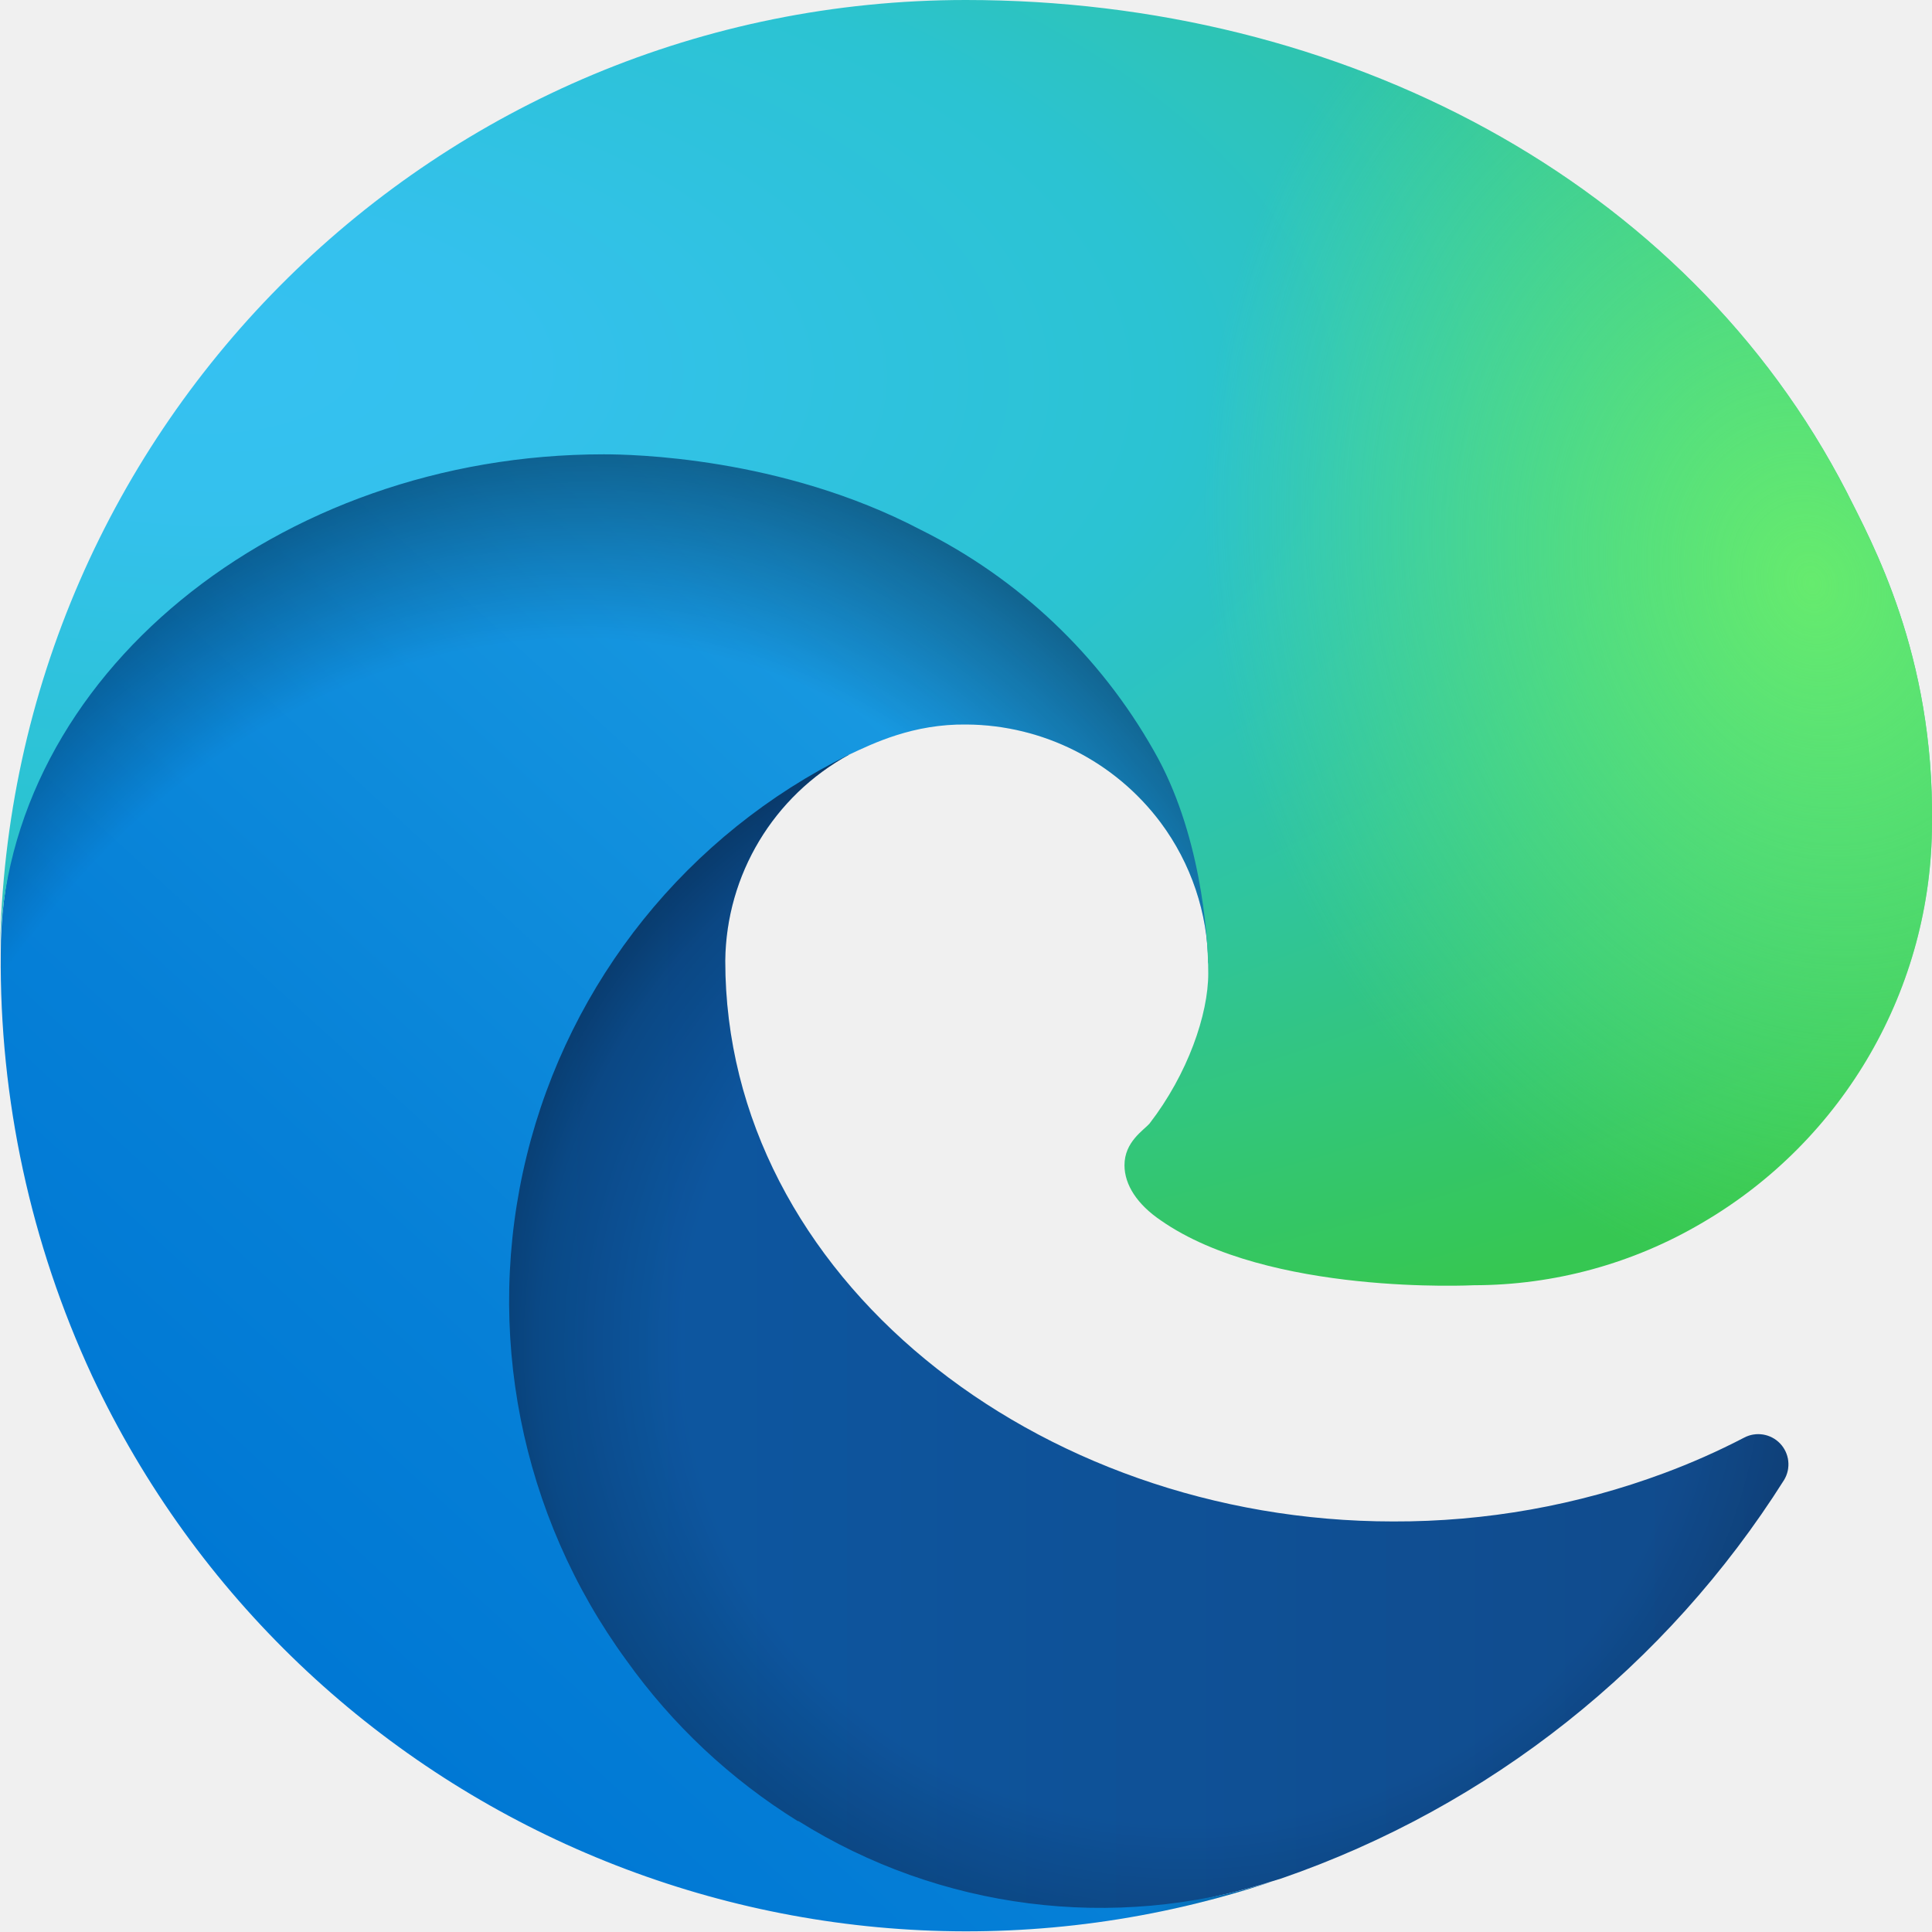
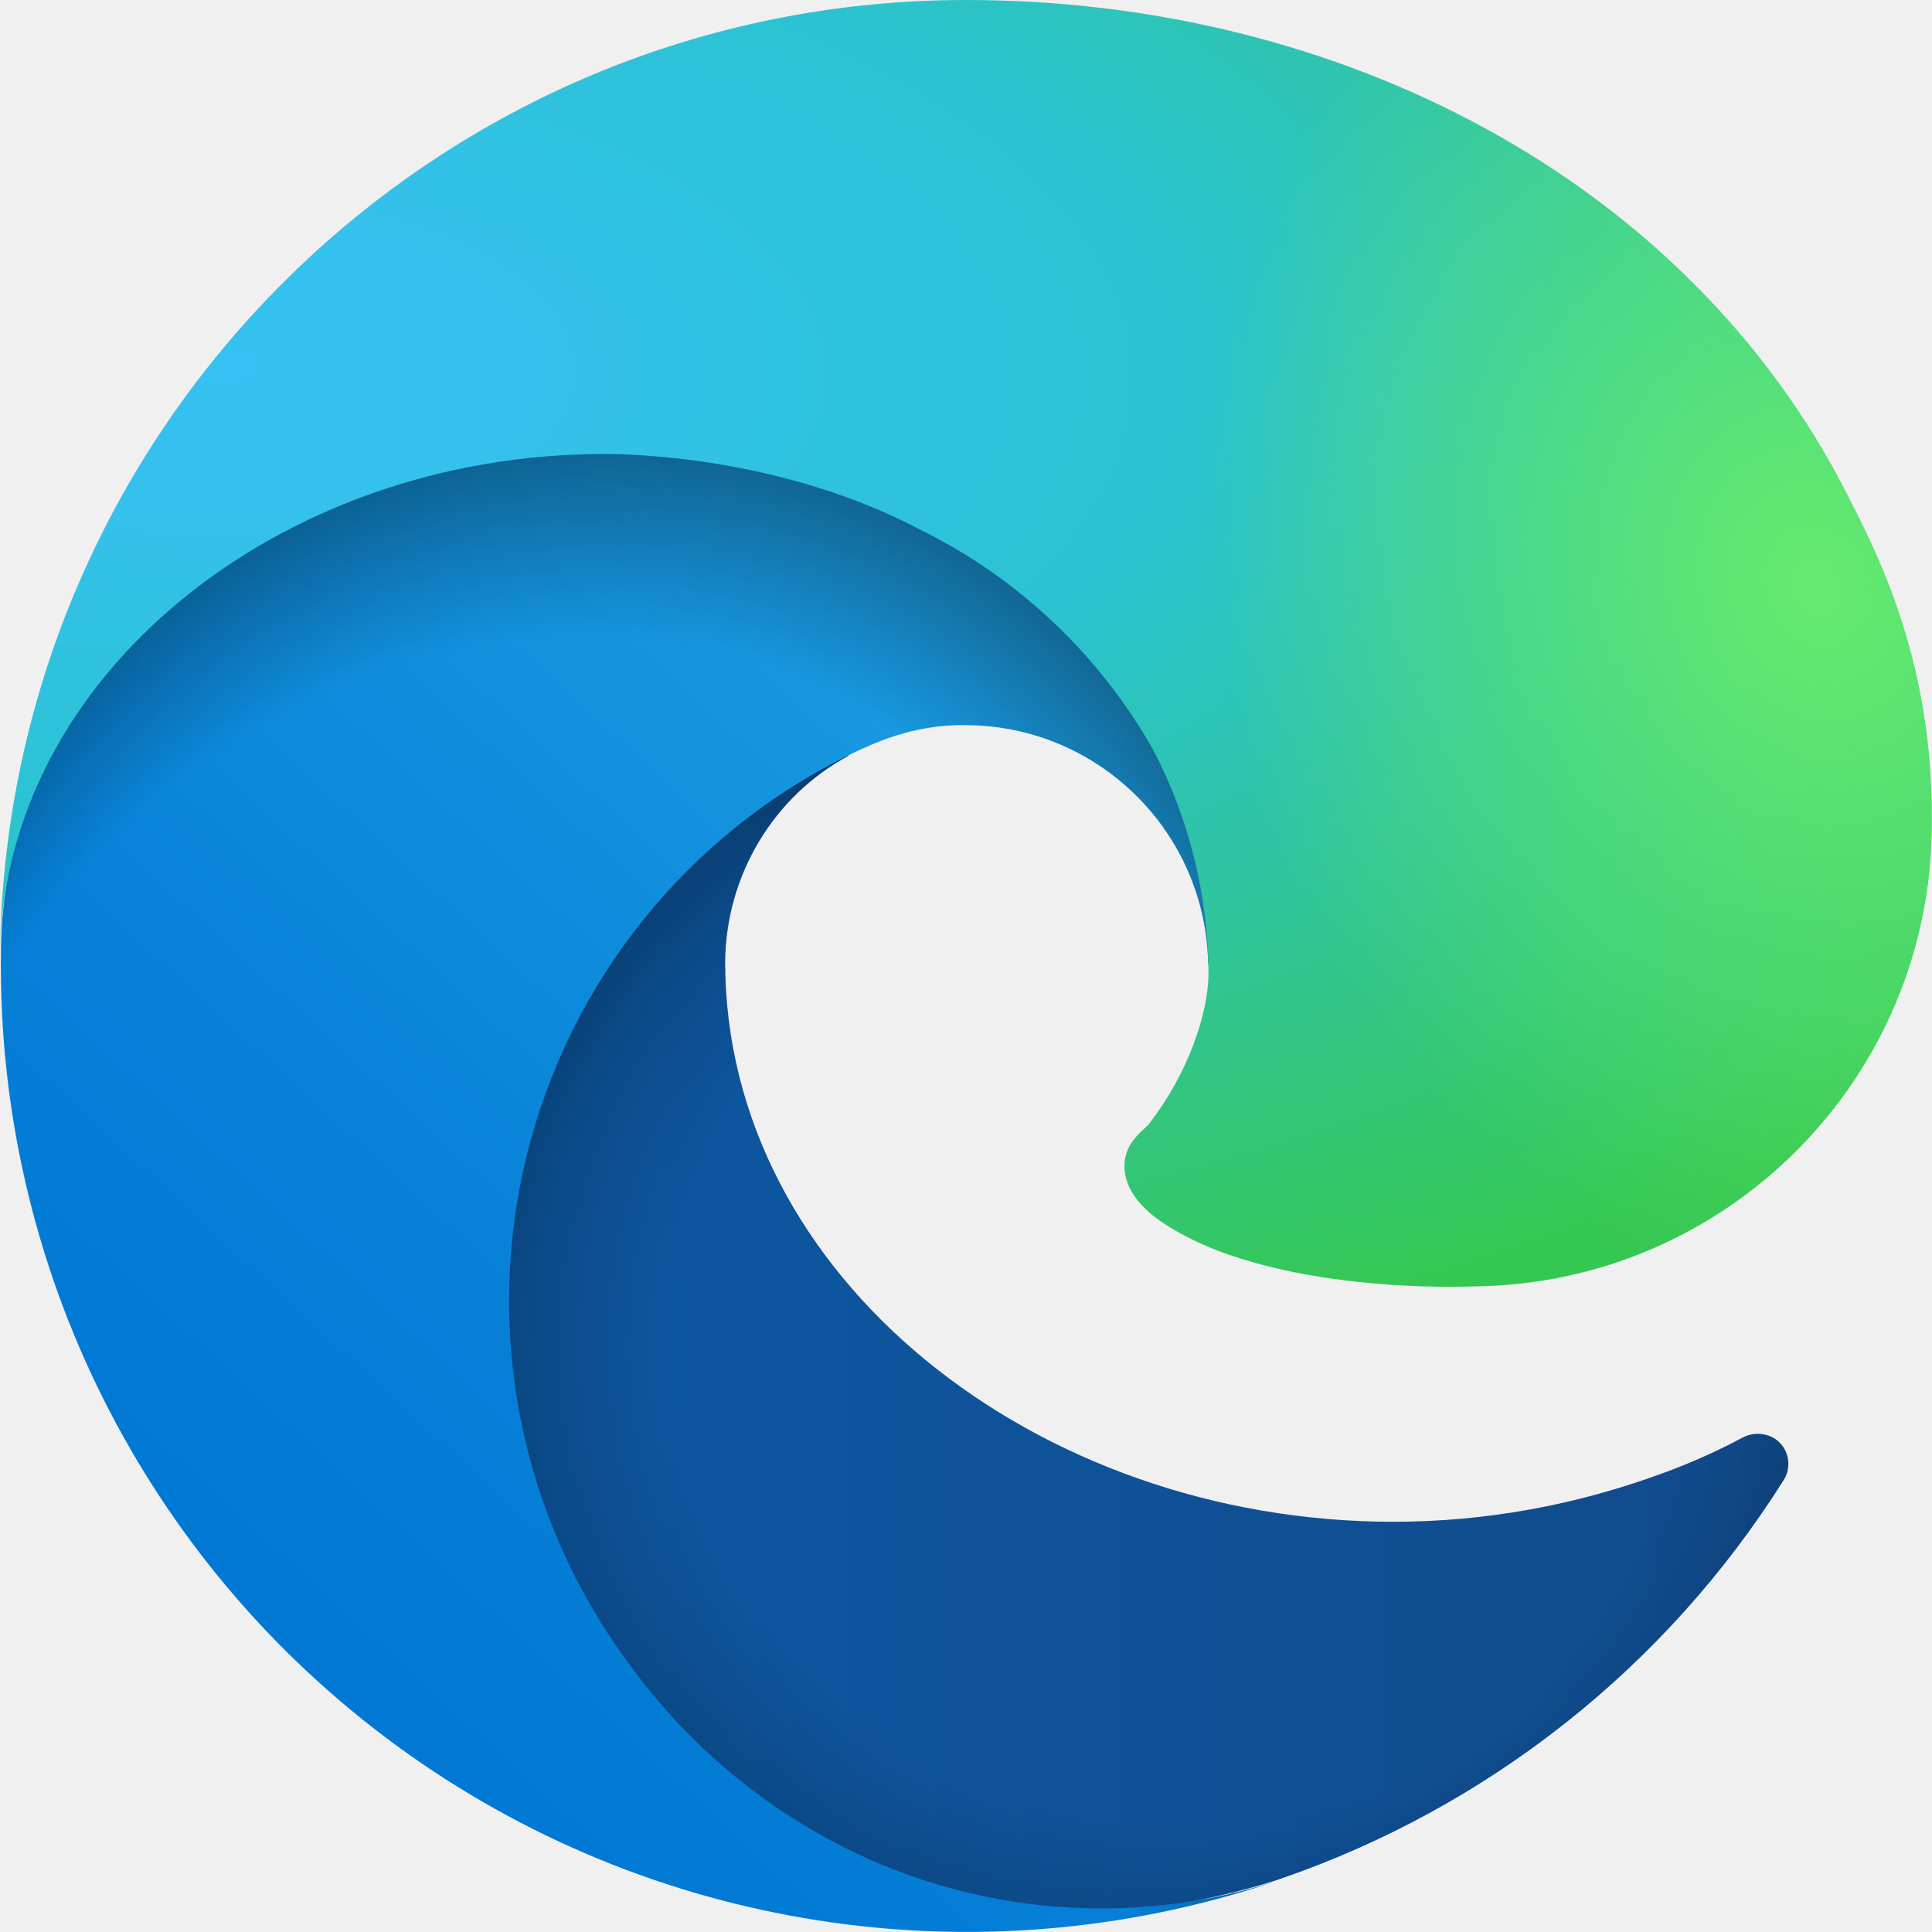
- <svg xmlns="http://www.w3.org/2000/svg" class="icon responsive-icon" viewBox="0 0 256 256">
+ <svg xmlns="http://www.w3.org/2000/svg" fill="none" viewBox="0 0 600 600">
+   <g clip-path="url(#devicon-microsoft-edge-7-a)">
+     <path fill="url(#devicon-microsoft-edge-8-b)" d="M541.3 446.4q-12 6.4-24.6 11c-27 10-55.3 15.2-84 15.2-111 0-207.5-76.2-207.5-174 .3-26.8 15-51.4 38.5-64-100.3 4.2-126 108.7-126 169.8 0 173.2 159.5 190.7 194 190.7 18.4 0 46.3-5.4 63.2-10.7l3-1a300 300 0 0 0 156-123.7 9.4 9.4 0 0 0-2.7-12.9 10 10 0 0 0-9.9-.4" />
+     <path fill="url(#devicon-microsoft-edge-9-c)" d="M541.3 446.4q-12 6.4-24.6 11c-27 10-55.3 15.2-84 15.2-111 0-207.5-76.2-207.5-174 .3-26.8 15-51.4 38.5-64-100.3 4.2-126 108.7-126 169.8 0 173.2 159.5 190.7 194 190.7 18.4 0 46.3-5.4 63.2-10.7l3-1a300 300 0 0 0 156-123.7 9.4 9.4 0 0 0-2.7-12.9 10 10 0 0 0-9.9-.4" opacity=".3" />
+     <path fill="url(#devicon-microsoft-edge-10-d)" d="M247.7 565.6a186 186 0 0 1-53.1-49.9 189 189 0 0 1 69-281.2c7.3-3.5 19.8-9.6 36.4-9.3a75.5 75.5 0 0 1 75.2 74.3c0-.5 57.4-186.6-187.4-186.6C84.9 113 .3 210.6.3 296.2a300 300 0 0 0 394.8 288.4 178 178 0 0 1-147.4-19" />
+     <path fill="url(#devicon-microsoft-edge-11-e)" d="M247.7 565.6a186 186 0 0 1-53.1-49.9 189 189 0 0 1 69-281.2c7.3-3.5 19.8-9.6 36.4-9.3a75.5 75.5 0 0 1 75.2 74.3c0-.5 57.4-186.6-187.4-186.6C84.9 113 .3 210.6.3 296.2a300 300 0 0 0 394.8 288.4 178 178 0 0 1-147.4-19" opacity=".4" />
+     <path fill="url(#devicon-microsoft-edge-12-f)" d="M357 348.9c-2 2.3-7.8 5.8-7.8 13.3 0 6.1 4 12 11 16.9 33.7 23.4 97.2 20.4 97.5 20.4A143.6 143.6 0 0 0 599.9 256c.7-52.5-18.7-87.4-26.5-102.9C523.8 56 416.4 0 300 0A300 300 0 0 0 0 295.7C1.4 210.2 86.4 141 187.6 141c8.2 0 55 .7 98.4 23.6a169 169 0 0 1 72.2 68.4 151 151 0 0 1 17.1 69.2c0 12.4-6.3 31.1-18.3 46.6" />
+     <path fill="url(#devicon-microsoft-edge-13-g)" d="M357 348.9c-2 2.3-7.8 5.8-7.8 13.3 0 6.1 4 12 11 16.9 33.7 23.4 97.2 20.4 97.5 20.4A143.6 143.6 0 0 0 599.9 256c.7-52.5-18.7-87.4-26.5-102.9C523.8 56 416.4 0 300 0A300 300 0 0 0 0 295.7C1.4 210.2 86.4 141 187.6 141c8.2 0 55 .7 98.4 23.6a169 169 0 0 1 72.2 68.4 151 151 0 0 1 17.1 69.2c0 12.4-6.3 31.1-18.3 46.6" />
+   </g>
  <defs>
-     <radialGradient id="b" cx="161.8" cy="68.9" r="95.4" gradientTransform="matrix(1 0 0 -.95 0 248.8)" gradientUnits="userSpaceOnUse">
+     <radialGradient id="devicon-microsoft-edge-9-c" cx="0" cy="0" r="1" gradientTransform="matrix(223.457 0 0 212.26 368.4 418)" gradientUnits="userSpaceOnUse">
      <stop offset=".7" stop-opacity="0" />
      <stop offset=".9" stop-opacity=".5" />
      <stop offset="1" />
    </radialGradient>
-     <radialGradient id="d" cx="-340.3" cy="63" r="143.2" gradientTransform="matrix(.15 -.99 -.8 -.12 176.6 -125.4)" gradientUnits="userSpaceOnUse">
+     <radialGradient id="devicon-microsoft-edge-11-e" cx="0" cy="0" r="1" gradientTransform="matrix(50.24178 -332.2083 268.4444 40.5984 165.6 466.3)" gradientUnits="userSpaceOnUse">
      <stop offset=".8" stop-opacity="0" />
      <stop offset=".9" stop-opacity=".5" />
      <stop offset="1" />
    </radialGradient>
-     <radialGradient id="e" cx="113.4" cy="570.2" r="202.4" gradientTransform="matrix(-.04 1 2.13 .08 -1179.5 -106.7)" gradientUnits="userSpaceOnUse">
-       <stop offset="0" stop-color="#35c1f1" />
-       <stop offset=".1" stop-color="#34c1ed" />
-       <stop offset=".2" stop-color="#2fc2df" />
-       <stop offset=".3" stop-color="#2bc3d2" />
-       <stop offset=".7" stop-color="#36c752" />
+     <radialGradient id="devicon-microsoft-edge-12-f" cx="0" cy="0" r="1" gradientTransform="rotate(92.3 -23 84.7)scale(474.585 1010.92)" gradientUnits="userSpaceOnUse">
+       <stop stop-color="#35C1F1" />
+       <stop offset=".1" stop-color="#34C1ED" />
+       <stop offset=".2" stop-color="#2FC2DF" />
+       <stop offset=".3" stop-color="#2BC3D2" />
+       <stop offset=".7" stop-color="#36C752" />
    </radialGradient>
-     <radialGradient id="f" cx="376.5" cy="568" r="97.3" gradientTransform="matrix(.28 .96 .78 -.23 -303.8 -148.5)" gradientUnits="userSpaceOnUse">
-       <stop offset="0" stop-color="#66eb6e" />
-       <stop offset="1" stop-color="#66eb6e" stop-opacity="0" />
+     <radialGradient id="devicon-microsoft-edge-13-g" cx="0" cy="0" r="1" gradientTransform="matrix(63.86015 218.9023 -178.0463 51.94128 562.6 181.4)" gradientUnits="userSpaceOnUse">
+       <stop stop-color="#66EB6E" />
+       <stop offset="1" stop-color="#66EB6E" stop-opacity="0" />
    </radialGradient>
-     <linearGradient id="a" x1="63.3" x2="241.7" y1="84" y2="84" gradientTransform="matrix(1 0 0 -1 0 266)" gradientUnits="userSpaceOnUse">
-       <stop offset="0" stop-color="#0c59a4" />
-       <stop offset="1" stop-color="#114a8b" />
+     <linearGradient id="devicon-microsoft-edge-8-b" x1="137.6" x2="555.4" y1="414.8" y2="414.8" gradientUnits="userSpaceOnUse">
+       <stop stop-color="#0C59A4" />
+       <stop offset="1" stop-color="#114A8B" />
    </linearGradient>
-     <linearGradient id="c" x1="157.3" x2="46" y1="161.4" y2="40.1" gradientTransform="matrix(1 0 0 -1 0 266)" gradientUnits="userSpaceOnUse">
-       <stop offset="0" stop-color="#1b9de2" />
-       <stop offset=".2" stop-color="#1595df" />
-       <stop offset=".7" stop-color="#0680d7" />
-       <stop offset="1" stop-color="#0078d4" />
+     <linearGradient id="devicon-microsoft-edge-10-d" x1="358" x2="97.1" y1="233.7" y2="517.9" gradientUnits="userSpaceOnUse">
+       <stop stop-color="#1B9DE2" />
+       <stop offset=".2" stop-color="#1595DF" />
+       <stop offset=".7" stop-color="#0680D7" />
+       <stop offset="1" stop-color="#0078D4" />
    </linearGradient>
+     <clipPath id="devicon-microsoft-edge-7-a">
+       <path fill="#fff" d="M0 0h600v600H0z" />
+     </clipPath>
  </defs>
-   <path d="M235.7 195.5a93.7 93.7 0 0 1-10.6 4.7 101.9 101.9 0 0 1-35.9 6.4c-47.3 0-88.5-32.5-88.5-74.3a31.5 31.5 0 0 1 16.4-27.3c-42.8 1.8-53.8 46.4-53.8 72.5 0 74 68.1 81.4 82.8 81.4 7.9 0 19.8-2.3 27-4.6l1.3-.4a128.3 128.3 0 0 0 66.6-52.8 4 4 0 0 0-5.3-5.6Z" transform="translate(-4.6 -5)" style="fill:url(#a)" />
-   <path d="M235.7 195.5a93.7 93.7 0 0 1-10.6 4.7 101.9 101.9 0 0 1-35.9 6.4c-47.3 0-88.5-32.5-88.5-74.3a31.5 31.5 0 0 1 16.4-27.3c-42.8 1.8-53.8 46.4-53.8 72.5 0 74 68.1 81.4 82.8 81.4 7.9 0 19.8-2.3 27-4.6l1.3-.4a128.3 128.3 0 0 0 66.6-52.8 4 4 0 0 0-5.3-5.6Z" transform="translate(-4.6 -5)" style="isolation:isolate;opacity:.35;fill:url(#b)" />
-   <path d="M110.3 246.3A79.2 79.2 0 0 1 87.6 225a80.7 80.7 0 0 1 29.5-120c3.2-1.5 8.5-4.1 15.6-4a32.4 32.4 0 0 1 25.7 13 31.9 31.9 0 0 1 6.3 18.7c0-.2 24.5-79.6-80-79.6-43.9 0-80 41.6-80 78.2a130.2 130.2 0 0 0 12.1 56 128 128 0 0 0 156.4 67 75.5 75.5 0 0 1-62.8-8Z" transform="translate(-4.6 -5)" style="fill:url(#c)" />
-   <path d="M110.3 246.3A79.2 79.2 0 0 1 87.6 225a80.7 80.7 0 0 1 29.5-120c3.2-1.5 8.5-4.1 15.6-4a32.4 32.4 0 0 1 25.7 13 31.9 31.9 0 0 1 6.3 18.7c0-.2 24.5-79.6-80-79.6-43.9 0-80 41.6-80 78.2a130.2 130.2 0 0 0 12.1 56 128 128 0 0 0 156.4 67 75.5 75.5 0 0 1-62.8-8Z" transform="translate(-4.6 -5)" style="opacity:.41;fill:url(#d);isolation:isolate" />
-   <path d="M157 153.8c-.9 1-3.4 2.5-3.4 5.6 0 2.6 1.7 5.2 4.8 7.3 14.3 10 41.4 8.6 41.5 8.6a59.6 59.6 0 0 0 30.3-8.3 61.4 61.4 0 0 0 30.4-52.9c.3-22.4-8-37.3-11.3-43.9C228 28.8 182.3 5 132.6 5a128 128 0 0 0-128 126.2c.5-36.5 36.8-66 80-66 3.5 0 23.5.3 42 10a72.6 72.6 0 0 1 30.9 29.3c6.1 10.6 7.2 24.1 7.2 29.5s-2.7 13.3-7.8 19.9Z" transform="translate(-4.6 -5)" style="fill:url(#e)" />
-   <path d="M157 153.8c-.9 1-3.4 2.5-3.4 5.6 0 2.6 1.7 5.2 4.8 7.3 14.3 10 41.4 8.6 41.5 8.6a59.6 59.6 0 0 0 30.3-8.3 61.4 61.4 0 0 0 30.4-52.9c.3-22.4-8-37.3-11.3-43.9C228 28.8 182.3 5 132.6 5a128 128 0 0 0-128 126.2c.5-36.5 36.8-66 80-66 3.5 0 23.5.3 42 10a72.6 72.6 0 0 1 30.9 29.3c6.1 10.6 7.2 24.1 7.2 29.5s-2.7 13.3-7.8 19.9Z" transform="translate(-4.6 -5)" style="fill:url(#f)" />
</svg>
